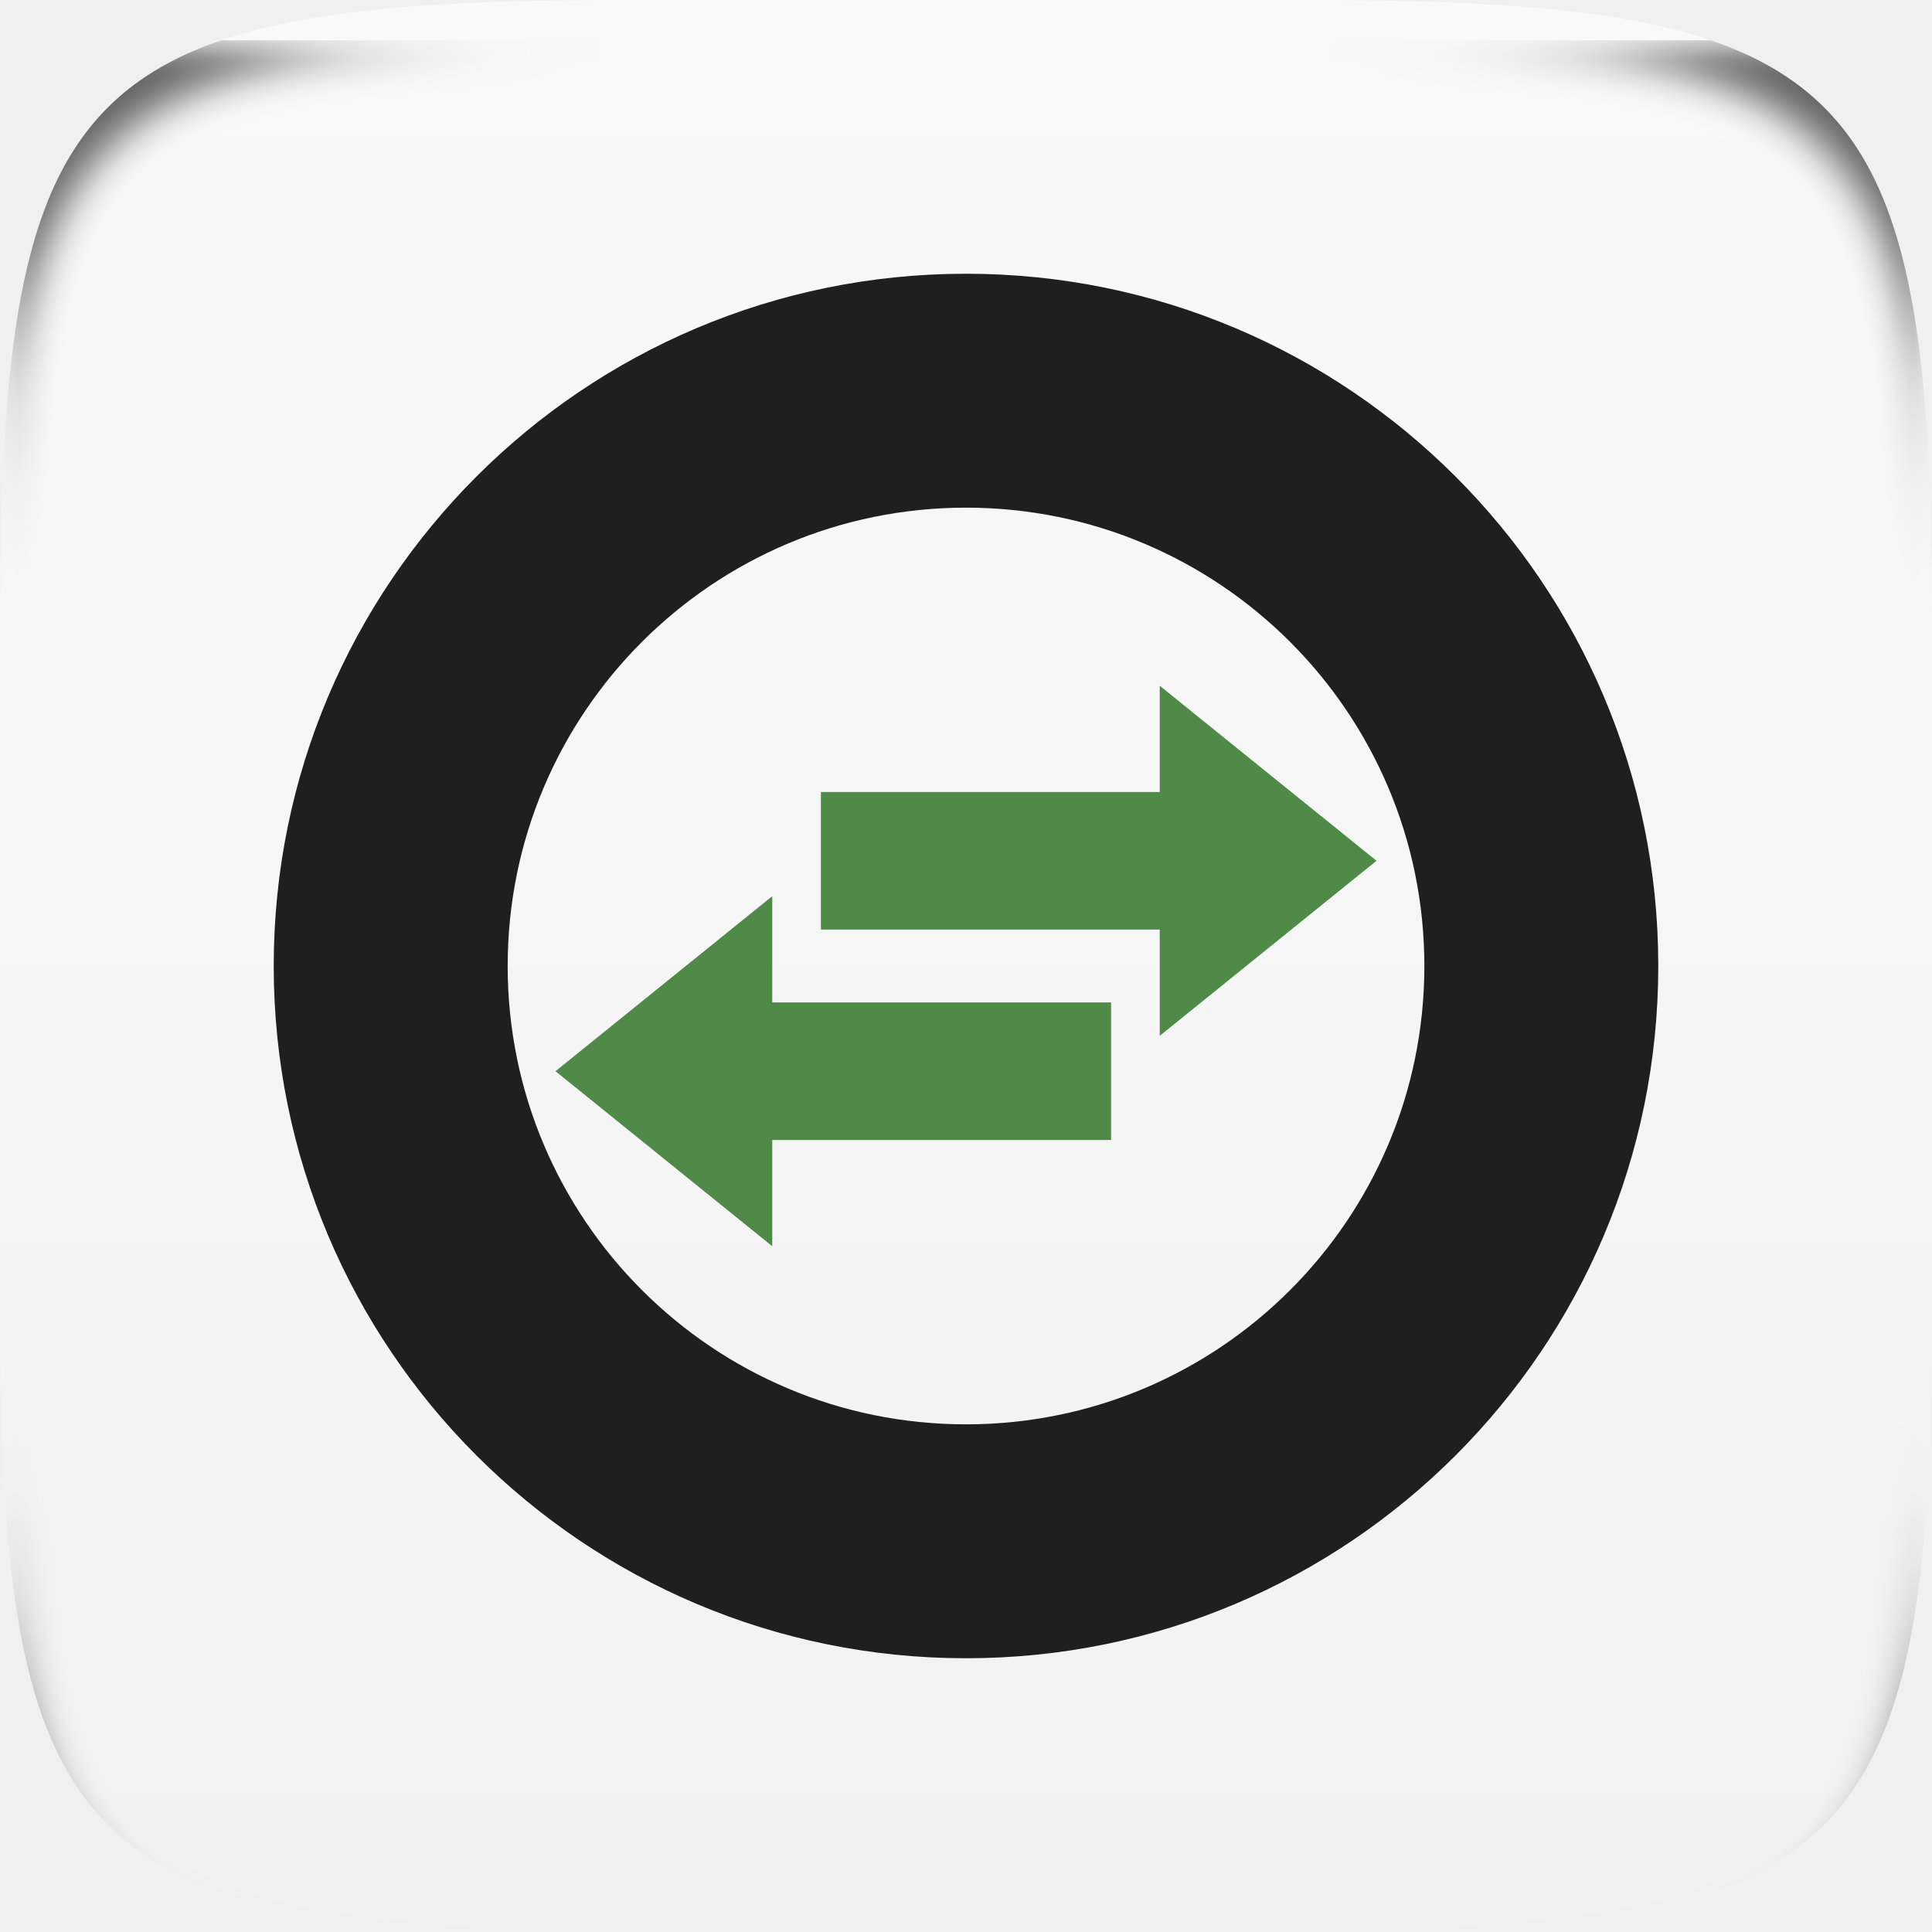
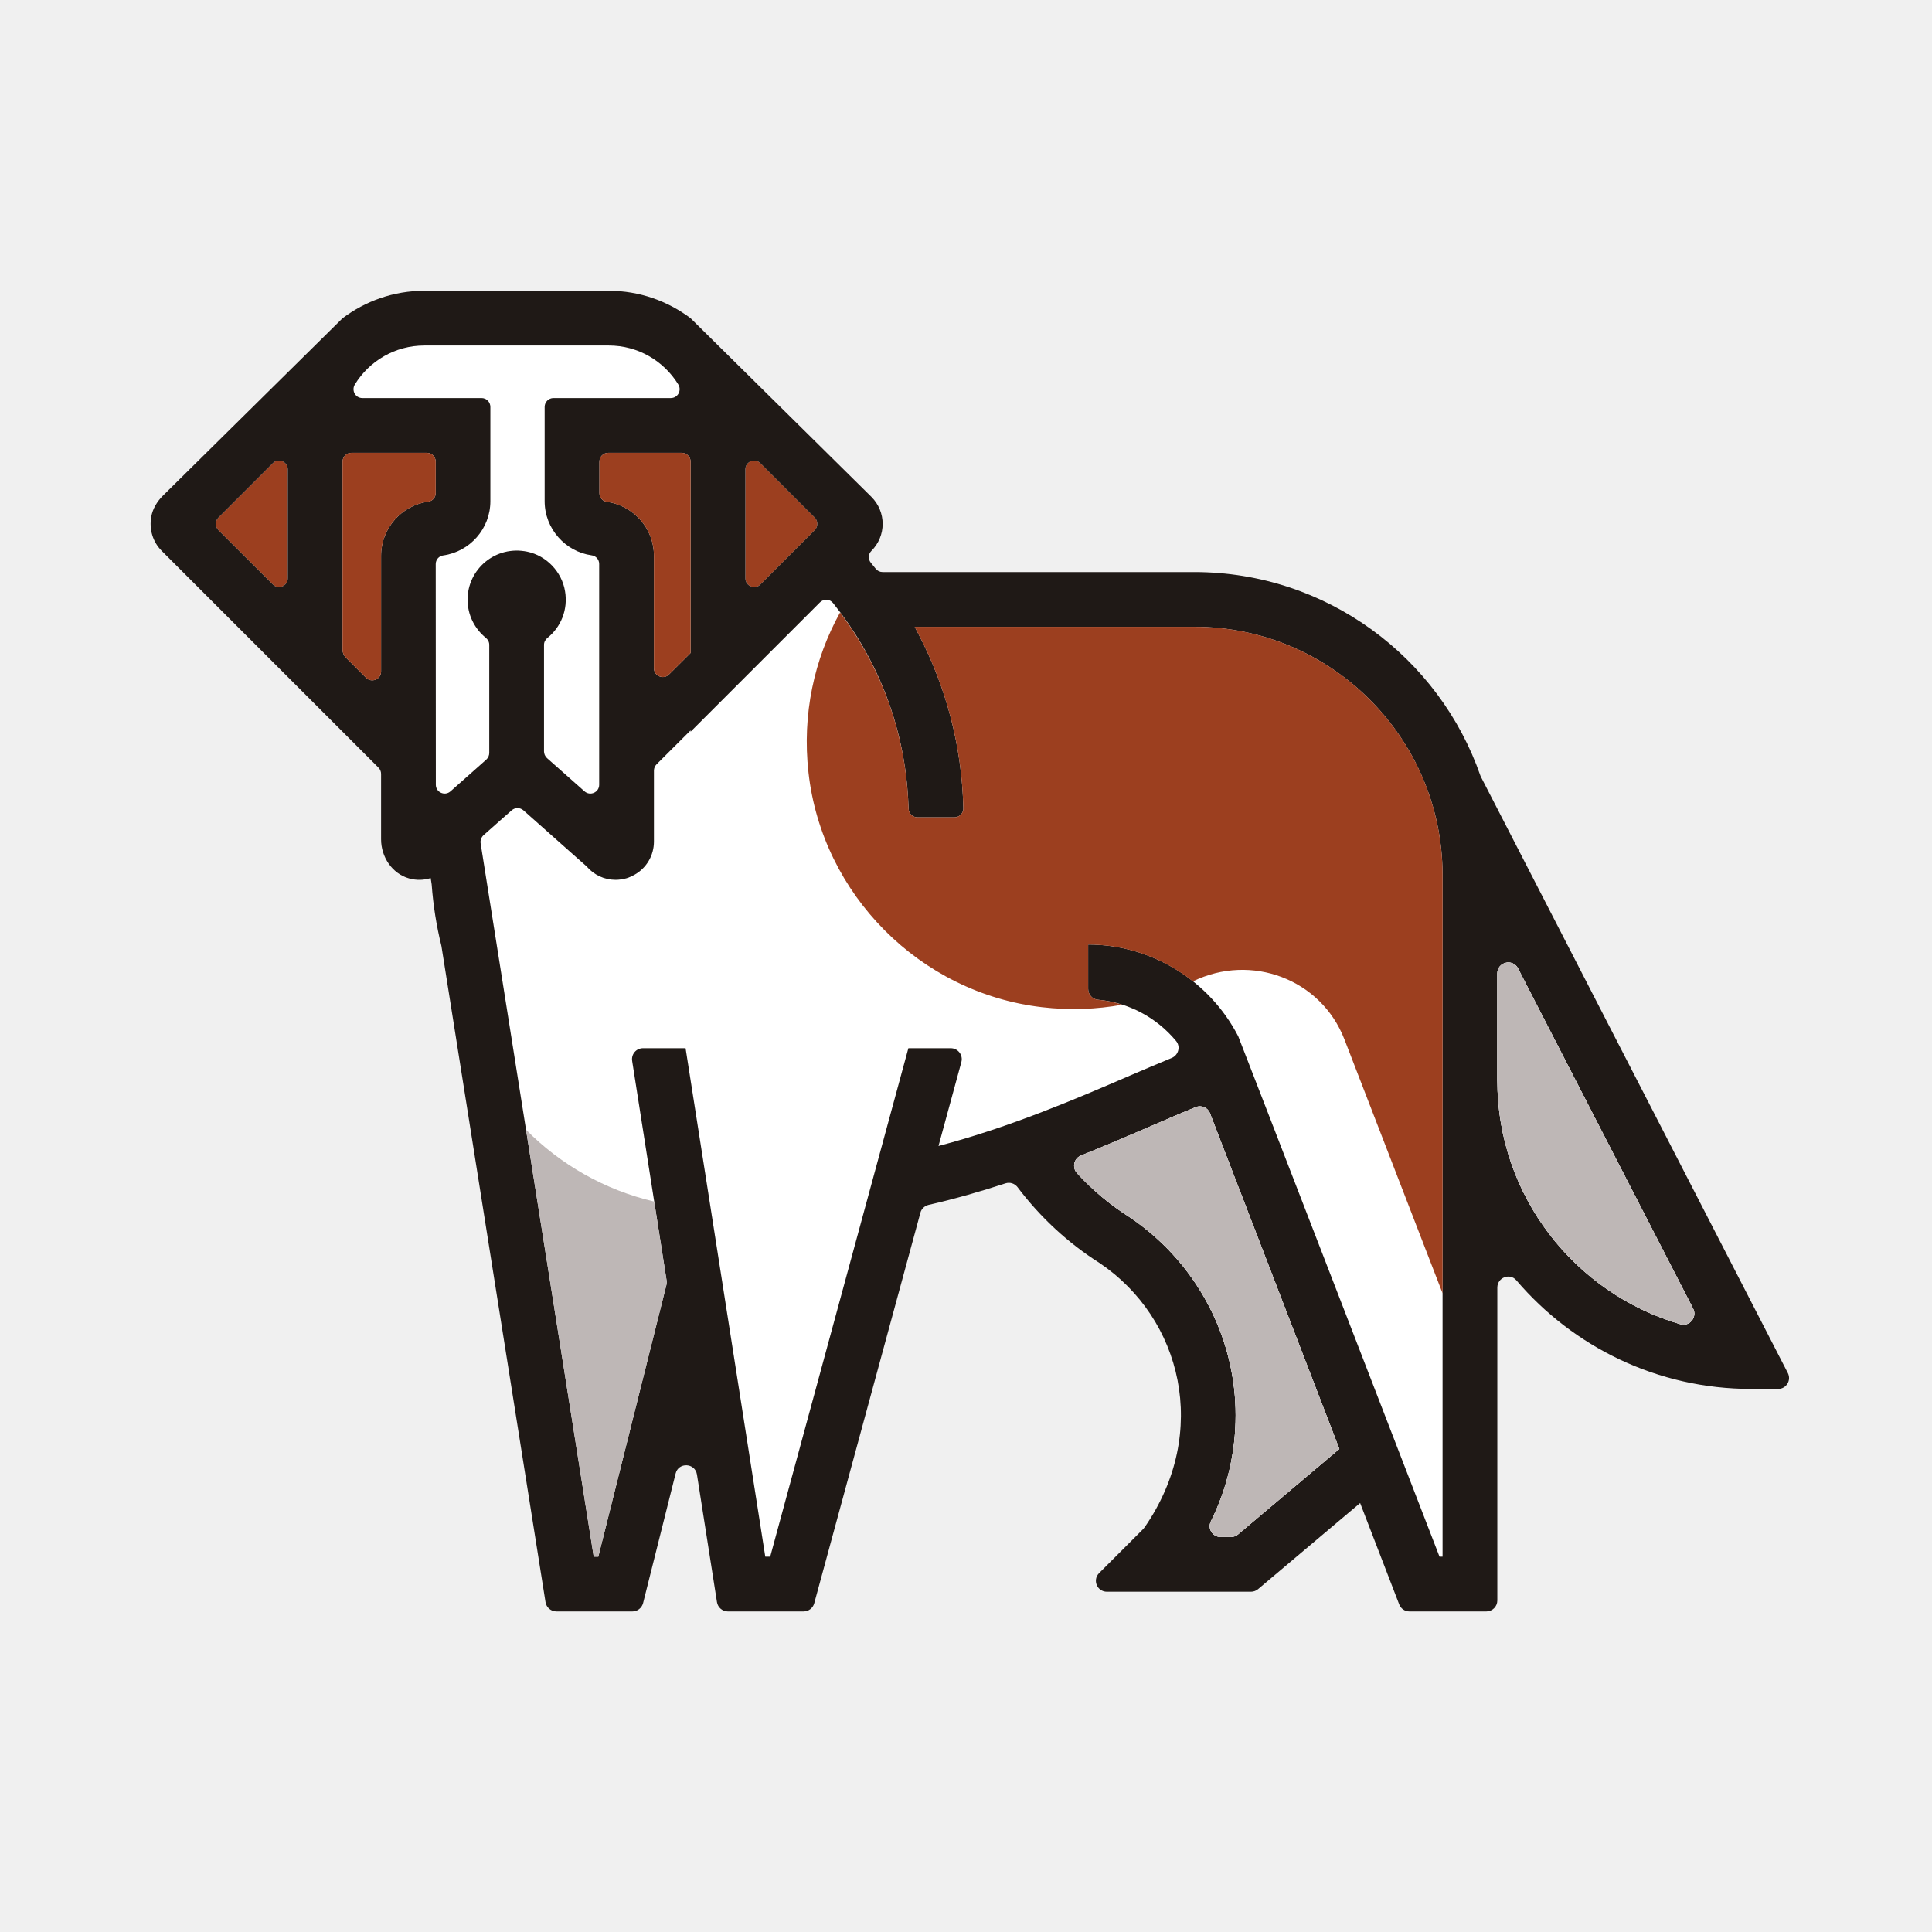
- <svg xmlns="http://www.w3.org/2000/svg" xmlns:xlink="http://www.w3.org/1999/xlink" width="96" height="96" id="svg6517" version="1.1" viewBox="0 0 96 96">
-   <defs id="defs6519">
-     <linearGradient id="Background">
-       <stop id="stop4178" offset="0" style="stop-color:#22779e;stop-opacity:1" />
-       <stop id="stop4180" offset="1" style="stop-color:#2991c0;stop-opacity:1" />
-     </linearGradient>
-     <filter style="color-interpolation-filters:sRGB" id="filter1121">
-       <feFlood flood-opacity="0.6" flood-color="rgb(0,0,0)" result="flood" id="feFlood1123" />
-       <feComposite in="flood" in2="SourceGraphic" operator="out" result="composite1" id="feComposite1125" />
-       <feGaussianBlur in="composite1" stdDeviation="1" result="blur" id="feGaussianBlur1127" />
-       <feOffset dx="0" dy="2" result="offset" id="feOffset1129" />
-       <feComposite in="offset" in2="SourceGraphic" operator="atop" result="composite2" id="feComposite1131" />
-     </filter>
-     <filter style="color-interpolation-filters:sRGB" id="filter950">
-       <feFlood flood-opacity="0.25" flood-color="rgb(0,0,0)" result="flood" id="feFlood952" />
-       <feComposite in="flood" in2="SourceGraphic" operator="in" result="composite1" id="feComposite954" />
-       <feGaussianBlur in="composite1" stdDeviation="1" result="blur" id="feGaussianBlur956" />
-       <feOffset dx="0" dy="1" result="offset" id="feOffset958" />
-       <feComposite in="SourceGraphic" in2="offset" operator="over" result="composite2" id="feComposite960" />
-     </filter>
-     <clipPath clipPathUnits="userSpaceOnUse" id="clipPath873">
-       <g transform="matrix(0,-0.6666667,0.6660448,0,-258.2599,677)" id="g875" style="display:inline;fill:#ff00ff;fill-opacity:1;stroke:none">
-         <path style="display:inline;fill:#ff00ff;fill-opacity:1;stroke:none" d="M 46.703,898.228 H 97.297 C 138.162,898.228 144,904.065 144,944.926 v 50.738 c 0,40.861 -5.838,46.698 -46.703,46.698 H 46.703 C 5.838,1042.362 0,1036.525 0,995.664 v -50.738 c 0,-40.861 5.838,-46.698 46.703,-46.698 z" id="path877" />
-       </g>
-     </clipPath>
-     <filter id="filter891">
-       <feGaussianBlur stdDeviation="0.72" id="feGaussianBlur893" />
-     </filter>
-     <style id="style867" type="text/css">
-     .fil0 {fill:#1F1A17}
-    </style>
-     <clipPath id="clipPath16">
-       <path id="path18" d="M -9,-9 H 605 V 222 H -9 Z" />
-     </clipPath>
-     <clipPath id="clipPath116">
-       <path id="path118" d="m 91.737,146.325 -9.704,-1.577 -8.855,-3.881 -7.521,-4.731 -7.157,-8.733 -4.043,-4.282 -3.909,-1.441 -1.034,2.527 1.808,2.61 0.406,3.68 1.211,-0.049 1.323,-1.207 -0.357,3.749 -1.467,0.984 0.044,1.429 -3.474,-1.966 -3.146,-3.712 -0.656,-3.318 1.345,-2.657 1.255,-4.513 2.552,-1.208 2.685,0.132 2.546,1.479 -1.698,-8.612 1.698,-9.582 -1.869,-4.425 -6.122,-6.596 1.089,-3.941 2.9,-4.567 5.469,-3.849 2.901,-0.397 3.225,-0.109 -2.012,-8.26 7.399,-3.033 9.219,-1.213 3.154,2.062 0.243,5.58 3.518,5.822 0.243,4.609 8.491,-0.607 7.884,0.728 -7.884,-4.731 1.334,-5.701 4.973,-7.763 4.852,-2.062 3.881,1.577 1.577,3.154 8.127,6.186 1.577,-1.334 12.736,-0.485 2.547,2.062 0.243,3.639 -0.849,1.577 -0.607,9.825 -4.245,8.491 0.728,3.76 2.547,-1.334 7.157,-6.672 3.518,-0.242 3.881,1.577 3.882,2.911 1.941,6.308 11.402,-0.728 6.914,2.669 5.58,5.216 4.003,7.521 0.971,8.855 -0.849,10.31 -2.183,9.219 -2.184,2.911 -3.032,0.971 -5.337,-5.822 -4.852,-1.698 -4.245,7.035 -4.245,3.881 -2.305,1.456 -9.219,7.642 -7.399,4.003 -7.399,0.607 -8.612,-1.456 -7.521,-2.79 -5.216,-4.245 -4.124,-4.973 -4.245,-1.213" />
-     </clipPath>
-     <clipPath id="clipPath128">
-       <path id="path130" d="m 91.737,146.325 -9.704,-1.577 -8.855,-3.881 -7.521,-4.731 -7.157,-8.733 -4.043,-4.282 -3.909,-1.441 -1.034,2.527 1.808,2.61 0.406,3.68 1.211,-0.049 1.323,-1.207 -0.357,3.749 -1.467,0.984 0.044,1.429 -3.474,-1.966 -3.146,-3.712 -0.656,-3.318 1.345,-2.657 1.255,-4.513 2.552,-1.208 2.685,0.132 2.546,1.479 -1.698,-8.612 1.698,-9.582 -1.869,-4.425 -6.122,-6.596 1.089,-3.941 2.9,-4.567 5.469,-3.849 2.901,-0.397 3.225,-0.109 -2.012,-8.26 7.399,-3.033 9.219,-1.213 3.154,2.062 0.243,5.58 3.518,5.822 0.243,4.609 8.491,-0.607 7.884,0.728 -7.884,-4.731 1.334,-5.701 4.973,-7.763 4.852,-2.062 3.881,1.577 1.577,3.154 8.127,6.186 1.577,-1.334 12.736,-0.485 2.547,2.062 0.243,3.639 -0.849,1.577 -0.607,9.825 -4.245,8.491 0.728,3.76 2.547,-1.334 7.157,-6.672 3.518,-0.242 3.881,1.577 3.882,2.911 1.941,6.308 11.402,-0.728 6.914,2.669 5.58,5.216 4.003,7.521 0.971,8.855 -0.849,10.31 -2.183,9.219 -2.184,2.911 -3.032,0.971 -5.337,-5.822 -4.852,-1.698 -4.245,7.035 -4.245,3.881 -2.305,1.456 -9.219,7.642 -7.399,4.003 -7.399,0.607 -8.612,-1.456 -7.521,-2.79 -5.216,-4.245 -4.124,-4.973 -4.245,-1.213" />
-     </clipPath>
-     <linearGradient id="linearGradient3850">
-       <stop id="stop3852" offset="0" style="stop-color:#000000;stop-opacity:1;" />
-       <stop id="stop3854" offset="1" style="stop-color:#000000;stop-opacity:0;" />
-     </linearGradient>
-     <clipPath clipPathUnits="userSpaceOnUse" id="clipPath3095">
-       <path d="M 976.648,389.551 H 134.246 V 1229.55 H 976.648 V 389.551" id="path3097" />
-     </clipPath>
-     <clipPath clipPathUnits="userSpaceOnUse" id="clipPath3195">
-       <path d="m 611.836,756.738 -106.34,105.207 c -8.473,8.289 -13.617,20.102 -13.598,33.379 L 598.301,790.207 c -0.031,-13.418 5.094,-25.031 13.535,-33.469" id="path3197" />
-     </clipPath>
-     <clipPath clipPathUnits="userSpaceOnUse" id="clipPath3235">
-       <path d="m 1095.64,1501.81 c 35.46,-35.07 70.89,-70.11 106.35,-105.17 4.4,-4.38 7.11,-10.53 7.11,-17.55 l -106.37,105.21 c 0,7 -2.71,13.11 -7.09,17.51" id="path3237" />
-     </clipPath>
-     <clipPath id="clipPath4591" clipPathUnits="userSpaceOnUse">
-       <path d="m 1106.601,730.437 -0.036,21.648 c -0.01,3.508 -2.868,6.614 -6.404,6.925 l -83.65,7.332 c -3.521,0.308 -6.381,-2.3 -6.367,-5.814 l 0.036,-21.648 20.117,-1.767 -0.011,4.638 c 0,1.839 1.484,3.199 3.326,3.039 l 49.527,-4.34 c 1.843,-0.166 3.342,-1.781 3.354,-3.626 l 0.01,-4.63 20.1,-1.758" style="fill:#ff00ff;fill-opacity:1;fill-rule:nonzero;stroke:none" id="path4593" />
-     </clipPath>
-     <radialGradient gradientUnits="userSpaceOnUse" gradientTransform="matrix(-1.433393,-2.274284,1.173182,-0.7394112,-174.0803,98.37439)" r="20.407" fy="93.399" fx="-26.509" cy="93.399" cx="-26.509" id="radialGradient3856" xlink:href="#linearGradient3850" />
-     <linearGradient gradientTransform="translate(-318.4803,212.3202)" gradientUnits="userSpaceOnUse" y2="993.197" x2="-51.88" y1="593.116" x1="348.201" id="linearGradient3895" xlink:href="#linearGradient3850" />
-     <clipPath id="clipPath3906" clipPathUnits="userSpaceOnUse">
-       <rect transform="scale(1,-1)" style="color:#000000;display:inline;overflow:visible;visibility:visible;opacity:0.8;fill:#ff00ff;stroke:none;stroke-width:4;marker:none;enable-background:accumulate" id="rect3908" width="1019.137" height="1019.137" x="357.982" y="-1725.815" />
-     </clipPath>
-     <linearGradient gradientTransform="translate(0,-1.111e-5)" xlink:href="#linearGradient4439-7" id="linearGradient908-9" x1="-220" y1="731.291" x2="-220" y2="635.291" gradientUnits="userSpaceOnUse" />
-     <linearGradient id="linearGradient4439-7">
-       <stop id="stop4441-6" offset="0" style="stop-color:#f2f2f2;stop-opacity:1" />
-       <stop id="stop4443-2" offset="1" style="stop-color:#f9f9f9;stop-opacity:1" />
-     </linearGradient>
-     <filter style="color-interpolation-filters:sRGB" id="filter1121-2">
-       <feFlood flood-opacity="0.6" flood-color="rgb(0,0,0)" result="flood" id="feFlood1123-6" />
-       <feComposite in="flood" in2="SourceGraphic" operator="out" result="composite1" id="feComposite1125-4" />
-       <feGaussianBlur in="composite1" stdDeviation="1" result="blur" id="feGaussianBlur1127-0" />
-       <feOffset dx="0" dy="2" result="offset" id="feOffset1129-2" />
-       <feComposite in="offset" in2="SourceGraphic" operator="atop" result="composite2" id="feComposite1131-1" />
-     </filter>
-   </defs>
-   <g id="layer1" transform="translate(268,-635.2908)" style="display:inline">
-     <path style="display:inline;fill:url(#linearGradient908-9);fill-opacity:1;stroke:none;filter:url(#filter1121-2)" d="m -268,700.156 v -33.73 c 0,-27.243 3.888,-31.135 31.103,-31.135 h 33.794 c 27.215,0 31.103,3.892 31.103,31.135 v 33.73 c 0,27.243 -3.888,31.135 -31.103,31.135 h -33.794 c -27.215,0 -31.103,-3.892 -31.103,-31.135 z" id="path6455-8" />
-   </g>
-   <g id="layer4" />
-   <g id="layer3" style="display:inline">
-     <path style="color:#000000;display:inline;overflow:visible;visibility:visible;opacity:1;fill:#201f1f;fill-opacity:1;fill-rule:nonzero;stroke:none;stroke-width:3;stroke-linecap:butt;stroke-linejoin:miter;stroke-miterlimit:4;stroke-dasharray:none;stroke-dashoffset:0;stroke-opacity:1;marker:none;enable-background:accumulate" d="M 48.001,13.602 A 34.399,34.399 0 0 0 13.601,48 34.399,34.399 0 0 0 48.001,82.398 34.399,34.399 0 0 0 82.399,48 34.399,34.399 0 0 0 48.001,13.602 Z m 0,11.623 A 22.776,22.776 0 0 1 70.776,48 22.776,22.776 0 0 1 48.001,70.775 22.776,22.776 0 0 1 25.226,48 22.776,22.776 0 0 1 48.001,25.225 Z" id="path4319" />
-     <path style="color:#000000;display:inline;overflow:visible;visibility:visible;opacity:1;fill:#4f8a49;fill-opacity:1;fill-rule:nonzero;stroke:none;stroke-width:3;stroke-linecap:butt;stroke-linejoin:miter;stroke-miterlimit:4;stroke-dasharray:none;stroke-dashoffset:0;stroke-opacity:1;marker:none;enable-background:accumulate" d="m 57.627,34.075 v 5.279 H 40.791 v 6.836 h 16.836 v 5.279 L 68.398,42.772 Z M 38.373,44.53 27.602,53.228 38.373,61.925 V 56.646 H 55.209 V 49.81 H 38.373 Z" id="rect4326" />
-   </g>
-   <g id="layer2" style="display:none">
-     <g style="display:inline" transform="translate(-340,-581)" id="g4394" clip-path="none">
-       <g id="g855">
-         <g id="g870" clip-path="url(#clipPath873)" style="opacity:0.6;filter:url(#filter891)">
-           <circle transform="matrix(1.499999,0,0,1.499999,-29.99979,-237.5428)" id="path844" style="color:#000000;display:inline;overflow:visible;visibility:visible;fill:#000000;fill-opacity:1;fill-rule:nonzero;stroke:none;stroke-width:4;marker:none;enable-background:accumulate" cx="252" cy="552.362" r="12" />
-         </g>
-         <g id="g862">
-           <circle style="color:#000000;display:inline;overflow:visible;visibility:visible;fill:#f5f5f5;fill-opacity:1;fill-rule:nonzero;stroke:none;stroke-width:4;marker:none;enable-background:accumulate" id="path4398" transform="matrix(1.499999,0,0,1.499999,-29.99979,-238.5428)" cx="252" cy="552.362" r="12" />
-           <circle transform="matrix(1.25,0,0,1.25,33,-100.4527)" id="path4400" style="color:#000000;display:inline;overflow:visible;visibility:visible;fill:#dd4814;fill-opacity:1;fill-rule:nonzero;stroke:none;stroke-width:4;marker:none;enable-background:accumulate" cx="252" cy="552.362" r="12" />
-           <path style="color:#000000;display:inline;overflow:visible;visibility:visible;fill:#f5f5f5;fill-opacity:1;fill-rule:nonzero;stroke:none;stroke-width:3;marker:none;enable-background:accumulate" id="path4459" d="m 669.817,595.777 c -0.391,0.226 -3.626,-1.903 -4.076,-1.951 -0.449,-0.047 -4.057,1.363 -4.392,1.061 -0.336,-0.302 0.69,-4.037 0.596,-4.479 -0.094,-0.442 -2.55,-3.437 -2.366,-3.85 0.184,-0.413 4.053,-0.592 4.444,-0.818 0.391,-0.226 2.481,-3.487 2.93,-3.44 0.449,0.047 1.815,3.671 2.151,3.974 0.336,0.302 4.083,1.282 4.177,1.724 0.094,0.442 -2.931,2.861 -3.115,3.274 -0.184,0.413 0.043,4.279 -0.349,4.505 z" transform="matrix(1.511423,-0.1636638,0.1636638,1.511423,-755.3735,-191.9365)" />
-         </g>
-       </g>
+ <svg xmlns="http://www.w3.org/2000/svg" id="svg8" version="1.1" viewBox="0 0 25.4 25.4" height="96" width="96">
+   <defs id="defs2" />
+   <g id="layer1">
+     <g transform="matrix(0.01009629,0,0,-0.01009629,1.980247,21.1855)" id="g38">
+       <path id="path40" style="fill:#ffffff;fill-opacity:1;fill-rule:nonzero;stroke:none" d="m 280.426,1215.86 c 7.269,-7.27 19.672,-2.14 19.672,8.12 v 33.66 117.05 c 0,35.78 26.66,65.58 61.308,70.43 5.703,0.71 9.832,5.56 9.832,11.26 v 40.92 c -0.14,6.27 -5.273,11.4 -11.547,11.4 h -98.23 c -6.273,0 -11.551,-5.13 -11.551,-11.54 v -244.94 c 0,-3.71 1.567,-7.42 4.278,-10.13 l 26.238,-26.23" />
+       <path id="path42" style="fill:#ffffff;fill-opacity:1;fill-rule:nonzero;stroke:none" d="m 655.391,1228.26 c 0,-10.26 12.402,-15.4 19.672,-8.12 l 28.085,27.95 v 9.55 239.52 c 0,6.41 -5.273,11.54 -11.546,11.54 h -95.664 c -6.418,0 -11.551,-5.13 -11.551,-11.54 v -40.92 c 0,-5.56 3.992,-10.56 9.551,-11.27 34.785,-4.99 61.453,-34.36 61.453,-70.28 v -117.05 -29.38" />
+       <path id="path44" style="fill:#ffffff;fill-opacity:1;fill-rule:nonzero;stroke:none" d="m 524.648,1579.99 h 152.696 c 9.265,0 14.543,10.12 9.695,17.82 -18.676,30.37 -52.184,50.62 -90.391,50.62 H 356.414 c -38.207,0 -71.715,-20.25 -90.391,-50.62 -4.847,-7.7 0.426,-17.82 9.692,-17.82 h 155.121 c 6.414,0 11.551,-5.13 11.551,-11.55 v -122.76 c 0,-35.92 -26.809,-65.72 -61.309,-70.56 -5.703,-0.71 -9.84,-5.57 -9.84,-11.27 l 0.149,-287.42 c 0,-9.85 11.687,-15.12 19.101,-8.56 l 46.621,41.35 c 2.426,2.27 3.852,5.41 3.852,8.69 v 140.72 c 0,3.71 -1.715,6.98 -4.566,9.27 -14.399,11.69 -23.668,29.51 -23.668,49.61 0,39.79 36.359,71.01 77.707,62.45 25.093,-5.27 45.046,-26.23 49.183,-51.46 4.137,-24.39 -5.703,-46.92 -22.664,-60.6 -2.851,-2.29 -4.707,-5.56 -4.707,-9.13 v -138.86 c 0,-3.28 1.426,-6.41 3.848,-8.7 L 565,1067.87 c 7.41,-6.56 19.102,-1.29 19.102,8.56 v 287.56 c 0,5.71 -4.137,10.55 -9.84,11.26 -34.074,4.71 -61.164,34.51 -61.164,70.43 v 122.76 c 0,6.42 5.132,11.55 11.55,11.55" />
+       <path id="path46" style="fill:#ffffff;fill-opacity:1;fill-rule:nonzero;stroke:none" d="M 1682.33,691.621 V 71.289 h -3.99 c 0,0 -260.76,674.941 -262.05,677.5 -37.49,72.859 -113.2,119.617 -195.46,119.617 v -35.64 -22.09 c 0,-7.278 5.42,-13.547 12.69,-14.121 39.92,-3.567 76.56,-23.235 101.8,-53.75 6.12,-7.266 3.13,-18.391 -5.71,-22.102 -15.68,-6.555 -39.06,-16.254 -54.04,-22.812 -70.28,-30.36 -156.25,-67.282 -249.64,-91.821 l 29.8,109.36 c 2.42,9.133 -4.42,17.968 -13.83,17.968 H 986.727 L 806.801,71.289 h -6.418 L 696.59,733.398 h -55.457 c -8.699,0 -15.403,-7.703 -14.117,-16.398 l 44.91,-286.289 c 0.285,-1.852 0.144,-3.699 -0.285,-5.551 L 582.965,71.289 h -5.992 L 429.695,1000.29 c -0.57,3.85 0.856,7.7 3.707,10.41 l 25.094,22.24 11.688,10.26 c 4.277,3.85 10.836,3.85 15.257,0 l 65.153,-57.876 17.109,-15.121 c 9.555,-11.258 23.242,-17.527 37.641,-17.527 4.851,0 9.84,0.715 14.683,2.137 3.567,1.132 6.848,2.707 9.981,4.417 15.543,8.7 25.383,24.95 25.383,43.34 v 92.39 c 0,2.99 1.277,5.99 3.418,8.13 l 44.339,44.2 v -1.72 l 104.079,104.08 64.3,64.3 c 4.848,4.85 12.832,4.57 17.11,-0.85 54.176,-67.3 89.246,-150.71 96.804,-241.66 0.715,-8.71 1.286,-17.4 1.571,-26.1 0.14,-6.27 5.129,-11.26 11.406,-11.26 h 48.332 c 6.41,0 11.69,5.28 11.54,11.84 -1.85,80.97 -22.52,157.39 -57.59,225.12 -1.856,3.71 -3.708,7.41 -5.708,11.12 h 363.988 c 177.93,0 322.5,-144.29 323.35,-322.07 v -0.149 -1.14 -169.516 -97.664" />
+       <path id="path48" style="fill:#9c3f1f;fill-opacity:1;fill-rule:nonzero;stroke:none" d="m 178.629,1487.03 v -141.57 c 0,-10.26 -12.406,-15.4 -19.535,-8.12 l -58.313,58.16 -12.547,12.55 c -4.418,4.56 -4.418,11.83 0,16.25 l 70.86,70.86 c 7.129,7.27 19.535,2.14 19.535,-8.13" />
+       <path id="path50" style="fill:#9c3f1f;fill-opacity:1;fill-rule:nonzero;stroke:none" d="m 864.828,1424.3 c 4.418,-4.42 4.418,-11.69 0,-16.25 l -70.859,-70.86 c -7.129,-7.13 -19.531,-1.99 -19.531,8.27 v 141.57 c 0,10.27 12.402,15.4 19.531,8.13 l 70.859,-70.86" />
+       <path id="path52" style="fill:#1f1916;fill-opacity:1;fill-rule:nonzero;stroke:none" d="m 178.629,1345.46 v 141.57 c 0,10.27 -12.406,15.4 -19.535,8.13 L 88.234,1424.3 c -4.418,-4.42 -4.418,-11.69 0,-16.25 l 12.547,-12.55 58.313,-58.16 c 7.129,-7.28 19.535,-2.14 19.535,8.12 m 192.609,110.92 v 40.92 c -0.14,6.27 -5.273,11.4 -11.547,11.4 h -98.234 c -6.269,0 -11.547,-5.13 -11.547,-11.54 v -244.94 c 0,-3.71 1.567,-7.42 4.278,-10.13 l 26.238,-26.23 c 7.269,-7.27 19.672,-2.14 19.672,8.12 v 33.66 117.05 c 0,35.78 26.66,65.58 61.308,70.43 5.703,0.71 9.832,5.56 9.832,11.26 m 306.106,123.61 c 9.265,0 14.539,10.12 9.695,17.82 -18.676,30.37 -52.184,50.62 -90.391,50.62 H 356.414 c -38.211,0 -71.715,-20.25 -90.391,-50.62 -4.847,-7.7 0.426,-17.82 9.696,-17.82 h 155.117 c 6.414,0 11.551,-5.13 11.551,-11.55 v -122.76 c 0,-35.92 -26.809,-65.72 -61.309,-70.56 -5.703,-0.71 -9.84,-5.57 -9.84,-11.27 l 0.149,-287.42 c 0,-9.85 11.687,-15.12 19.101,-8.56 l 46.621,41.35 c 2.426,2.27 3.852,5.41 3.852,8.69 v 140.72 c 0,3.71 -1.715,6.99 -4.566,9.27 -14.399,11.69 -23.668,29.51 -23.668,49.61 0,39.79 36.359,71.01 77.707,62.45 25.093,-5.27 45.046,-26.23 49.183,-51.46 4.137,-24.39 -5.703,-46.92 -22.664,-60.6 -2.851,-2.28 -4.707,-5.56 -4.707,-9.13 v -138.86 c 0,-3.28 1.426,-6.41 3.848,-8.7 L 565,1067.87 c 7.41,-6.56 19.102,-1.29 19.102,8.56 v 287.56 c 0,5.71 -4.137,10.55 -9.84,11.26 -34.074,4.71 -61.164,34.51 -61.164,70.43 v 122.76 c 0,6.42 5.132,11.55 11.55,11.55 h 152.696 m 25.804,-331.91 v 9.56 239.52 c 0,6.41 -5.273,11.54 -11.546,11.54 h -95.664 c -6.418,0 -11.551,-5.13 -11.551,-11.54 v -40.92 c 0,-5.56 3.992,-10.56 9.551,-11.27 34.785,-4.99 61.453,-34.36 61.453,-70.28 v -117.05 -29.38 c 0,-10.26 12.402,-15.4 19.672,-8.12 l 28.085,27.94 m 161.68,159.97 c 4.418,4.56 4.418,11.83 0,16.25 l -70.859,70.86 c -7.129,7.27 -19.531,2.14 -19.531,-8.13 v -141.57 c 0,-10.26 12.402,-15.4 19.531,-8.27 l 70.859,70.86 m 683.062,-1196.472 -16.4,42.633 -151.98,394.348 c -2.85,7.562 -11.26,11.132 -18.68,8.132 -17.39,-7.132 -36.35,-15.25 -57.02,-24.242 -28.38,-12.25 -59.31,-25.519 -92.25,-38.777 -9.41,-3.703 -11.98,-15.684 -5.13,-23.094 20.1,-21.957 43.2,-41.348 68.57,-57.316 46.77,-31.653 82.98,-74.133 106.65,-122.75 20.24,-41.492 31.22,-87.543 31.22,-135.012 0,-48.621 -11.12,-95.68 -32.22,-138.16 -4.7,-9.41 2.14,-20.391 12.69,-20.391 h 13.4 c 3.42,0 6.56,1.152 9.13,3.281 l 132.02,111.348 M 1682.33,71.289 v 620.332 97.664 169.516 1.14 0.149 c -0.85,177.78 -145.42,322.07 -323.35,322.07 H 994.992 c 2,-3.71 3.852,-7.41 5.708,-11.12 35.07,-67.73 55.74,-144.15 57.59,-225.12 0.15,-6.56 -5.13,-11.84 -11.54,-11.84 h -48.332 c -6.277,0 -11.266,4.99 -11.406,11.26 -0.285,8.7 -0.856,17.39 -1.571,26.1 -7.558,90.95 -42.628,174.36 -96.804,241.66 -4.278,5.42 -12.262,5.7 -17.11,0.85 l -64.3,-64.3 -104.079,-104.08 v 1.72 l -44.339,-44.2 c -2.141,-2.14 -3.418,-5.14 -3.418,-8.13 v -92.39 c 0,-18.39 -9.84,-34.64 -25.383,-43.34 -3.133,-1.71 -6.414,-3.285 -9.981,-4.417 -4.843,-1.422 -9.832,-2.137 -14.683,-2.137 -14.399,0 -28.086,6.269 -37.641,17.527 l -17.109,15.121 -65.153,57.876 c -4.421,3.85 -10.98,3.85 -15.257,0 l -11.688,-10.26 -25.094,-22.24 c -2.851,-2.71 -4.277,-6.56 -3.707,-10.41 L 576.973,71.289 h 5.992 L 671.641,425.16 c 0.429,1.852 0.57,3.699 0.285,5.551 L 627.016,717 c -1.286,8.695 5.418,16.398 14.117,16.398 H 696.59 L 800.383,71.289 h 6.418 L 986.727,733.398 h 55.173 c 9.41,0 16.25,-8.835 13.83,-17.968 l -29.8,-109.36 c 93.39,24.539 179.36,61.461 249.64,91.821 14.98,6.558 38.36,16.257 54.04,22.812 8.84,3.711 11.83,14.836 5.71,22.102 -25.24,30.515 -61.88,50.183 -101.8,53.75 -7.27,0.574 -12.69,6.843 -12.69,14.121 v 22.09 35.64 c 82.26,0 157.97,-46.758 195.46,-119.617 1.29,-2.559 262.05,-677.5 262.05,-677.5 h 3.99 m 309.81,302.68 c 11.98,-3.418 22.1,9.41 16.4,20.39 l -227.97,442.973 c -6.85,13.254 -26.95,8.41 -26.95,-6.559 v -41.488 -97.664 c 0,-150.41 100.94,-277.73 238.52,-317.652 m 139.72,-63.438 c 4.99,-9.551 -1.99,-20.82 -12.54,-20.82 h -35.07 c -122.33,0 -231.97,54.891 -305.82,141.43 -8.41,9.98 -24.81,3.711 -24.81,-9.411 V 14.262 C 1753.62,6.422 1747.21,0 1739.36,0 h -100.23 c -5.84,0 -11.11,3.559 -13.25,9.129 L 1574.98,141.148 1441.96,28.949 c -2.57,-2.141 -5.85,-3.289 -9.12,-3.289 h -187.63 c -12.69,0 -19.11,15.262 -10.12,24.238 l 57.45,57.461 1.86,2.282 c 85.54,123.757 48.19,271.879 -58.46,343.89 -41.2,26.09 -77.56,59.731 -107.07,98.938 -3.71,4.84 -9.84,6.851 -15.68,4.992 -32.22,-10.551 -65.73,-20.242 -100.23,-28.082 -5.13,-1.277 -9.27,-5.141 -10.55,-10.129 L 864.113,10.559 C 862.402,4.281 856.699,0 850.281,0 h -98.656 c -6.988,0 -12.973,5.141 -14.117,11.98 L 711.422,178.219 c -2.43,15.39 -24.098,16.402 -27.805,1.281 L 641.273,10.84 C 639.563,4.422 633.859,0 627.445,0 h -99.093 c -6.981,0 -12.973,5.141 -14.11,11.98 L 378.656,866.563 c -6.418,25.949 -10.691,52.746 -12.691,80.117 l -1.285,8.269 c -8.977,-2.847 -18.676,-3.133 -28.227,-0.426 -22.098,6.278 -36.355,27.95 -36.355,50.897 v 85.26 c 0,2.99 -1.285,5.99 -3.422,8.13 l -246.223,246.22 -35.93,35.93 c -11.547,11.55 -16.68,27.8 -13.684,44.63 1.855,10.26 7.551,19.66 14.969,27.09 L 249.91,1683.93 c 29.801,22.38 66.582,35.78 106.504,35.78 h 240.234 c 39.918,0 76.704,-13.4 106.5,-35.78 l 235.387,-232.54 c 9.695,-9.7 14.688,-22.39 14.688,-35.22 0,-12.83 -4.993,-25.51 -14.688,-35.21 -4.277,-4.28 -4.422,-10.98 -0.566,-15.54 2.136,-2.57 4.129,-5.14 6.269,-7.71 2.137,-2.7 5.418,-4.27 8.84,-4.27 h 405.902 c 172.37,0 319.08,-111.06 372.68,-265.33 l 0.72,-1.57 399.48,-776.009" />
+       <path id="path54" style="fill:#9c3f1f;fill-opacity:1;fill-rule:nonzero;stroke:none" d="m 703.148,1257.64 v -9.57 l -28.085,-27.93 c -7.27,-7.28 -19.672,-2.14 -19.672,8.12 v 29.38 117.05 c 0,35.92 -26.668,65.29 -61.453,70.28 -5.559,0.71 -9.551,5.71 -9.551,11.27 v 40.92 c 0,6.41 5.133,11.54 11.551,11.54 h 95.664 c 6.273,0 11.546,-5.13 11.546,-11.54 v -239.52" />
+       <path id="path56" style="fill:#9c3f1f;fill-opacity:1;fill-rule:nonzero;stroke:none" d="m 371.238,1497.3 v -40.92 c 0,-5.7 -4.129,-10.55 -9.832,-11.26 -34.648,-4.85 -61.308,-34.65 -61.308,-70.43 v -117.05 -33.66 c 0,-10.26 -12.403,-15.39 -19.672,-8.12 l -26.238,26.23 c -2.711,2.71 -4.278,6.42 -4.278,10.13 v 244.94 c 0,6.41 5.278,11.54 11.551,11.54 h 98.23 c 6.274,0 11.407,-5.13 11.547,-11.4" />
+       <path id="path58" style="fill:#ffffff;fill-opacity:1;fill-rule:nonzero;stroke:none" d="m 1547.89,211.578 -16.4,42.633 -151.98,394.348 c -2.85,7.562 -11.26,11.132 -18.68,8.132 -17.39,-7.132 -36.35,-15.25 -57.02,-24.242 -28.38,-12.25 -59.31,-25.519 -92.25,-38.777 -9.41,-3.703 -11.98,-15.684 -5.13,-23.094 20.1,-21.957 43.2,-41.348 68.57,-57.316 46.77,-31.653 82.98,-74.133 106.65,-122.75 20.24,-41.492 31.22,-87.543 31.22,-135.012 0,-48.621 -11.12,-95.68 -32.22,-138.16 -4.7,-9.41 2.14,-20.391 12.69,-20.391 h 13.4 c 3.42,0 6.56,1.152 9.13,3.281 l 132.02,111.348" />
+       <path id="path60" style="fill:#beb7b6;fill-opacity:1;fill-rule:nonzero;stroke:none" d="m 582.965,71.289 h -5.992 L 488.832,627.27 c 44.984,-45.489 102.504,-78.489 166.938,-93.571 l 16.156,-102.988 v 0 c 0.101,-0.652 0.148,-1.301 0.148,-1.949 0,-1.203 -0.156,-2.403 -0.433,-3.602 L 582.965,71.289" />
+       <path id="path62" style="fill:#1f1a18;fill-opacity:1;fill-rule:nonzero;stroke:none" d="m 582.965,71.289 h -5.992 L 488.832,627.27 v 0 L 576.973,71.289 h 5.992 L 671.641,425.16 c 0.277,1.199 0.433,2.399 0.433,3.602 0,0.648 -0.047,1.297 -0.148,1.949 0.289,-1.84 0.144,-3.711 -0.281,-5.551 L 582.965,71.289" />
+       <path id="path64" style="fill:#beb7b6;fill-opacity:1;fill-rule:nonzero;stroke:none" d="m 1406.74,96.949 h -13.4 c -8.22,0 -14.19,6.672 -14.2,14.071 0,2.089 0.47,4.25 1.51,6.32 21.1,42.48 32.22,89.539 32.22,138.16 v 0 0 0 c 0,47.469 -10.98,93.52 -31.22,135.012 -23.67,48.617 -59.88,91.097 -106.65,122.75 -25.37,15.968 -48.47,35.359 -68.57,57.316 -2.62,2.832 -3.86,6.344 -3.87,9.801 -0.01,5.57 3.19,11.012 9,13.293 32.94,13.258 63.87,26.527 92.25,38.777 20.67,8.992 39.63,17.11 57.02,24.242 1.78,0.719 3.61,1.059 5.42,1.059 5.71,0 11.09,-3.441 13.26,-9.191 l 151.98,-394.348 16.4,-42.633 -132.02,-111.348 c -2.57,-2.128 -5.71,-3.281 -9.13,-3.281" />
+       <path id="path66" style="fill:#ffffff;fill-opacity:1;fill-rule:nonzero;stroke:none" d="m 1992.14,373.969 c 11.98,-3.418 22.1,9.41 16.4,20.39 l -227.97,442.973 c -6.85,13.254 -26.95,8.41 -26.95,-6.559 v -41.488 -97.664 c 0,-150.41 100.94,-277.73 238.52,-317.652" />
+       <path id="path68" style="fill:#beb7b6;fill-opacity:1;fill-rule:nonzero;stroke:none" d="m 1996.09,373.41 c -1.28,0 -2.6,0.18 -3.95,0.559 -137.58,39.922 -238.52,167.242 -238.52,317.652 v 97.664 41.488 c 0,8.957 7.2,14.29 14.44,14.29 4.87,0 9.76,-2.407 12.51,-7.731 l 227.97,-442.973 c 1.13,-2.168 1.63,-4.418 1.63,-6.589 0,-7.59 -6.22,-14.36 -14.08,-14.36" />
+       <path id="path70" style="fill:#9c3f1f;fill-opacity:1;fill-rule:nonzero;stroke:none" d="M 1682.33,789.285 V 960.09 c -0.85,177.78 -145.42,322.07 -323.35,322.07 H 994.992 c 2,-3.71 3.848,-7.41 5.708,-11.12 35.07,-67.73 55.74,-144.15 57.59,-225.12 0.15,-6.56 -5.13,-11.84 -11.54,-11.84 h -48.332 c -6.277,0 -11.266,4.99 -11.406,11.26 -0.285,8.7 -0.856,17.39 -1.571,26.1 -7.105,85.6 -38.82,164.32 -87.66,229.41 -33.582,-60.68 -49.644,-132.41 -41.152,-208.4 17.75,-158.868 145.201,-287.106 303.991,-305.614 36.05,-4.207 71.15,-2.852 104.6,3.223 -10.23,3.254 -20.82,5.527 -31.7,6.496 -7.27,0.574 -12.69,6.843 -12.69,14.121 v 22.097 35.633 c 50.38,0 98.27,-17.605 136.45,-47.937 75.74,36.992 166.85,3.066 197.28,-75.637 47.47,-122.73 96.68,-250.082 127.77,-330.57 v 277.359 97.664" />
    </g>
  </g>
</svg>
